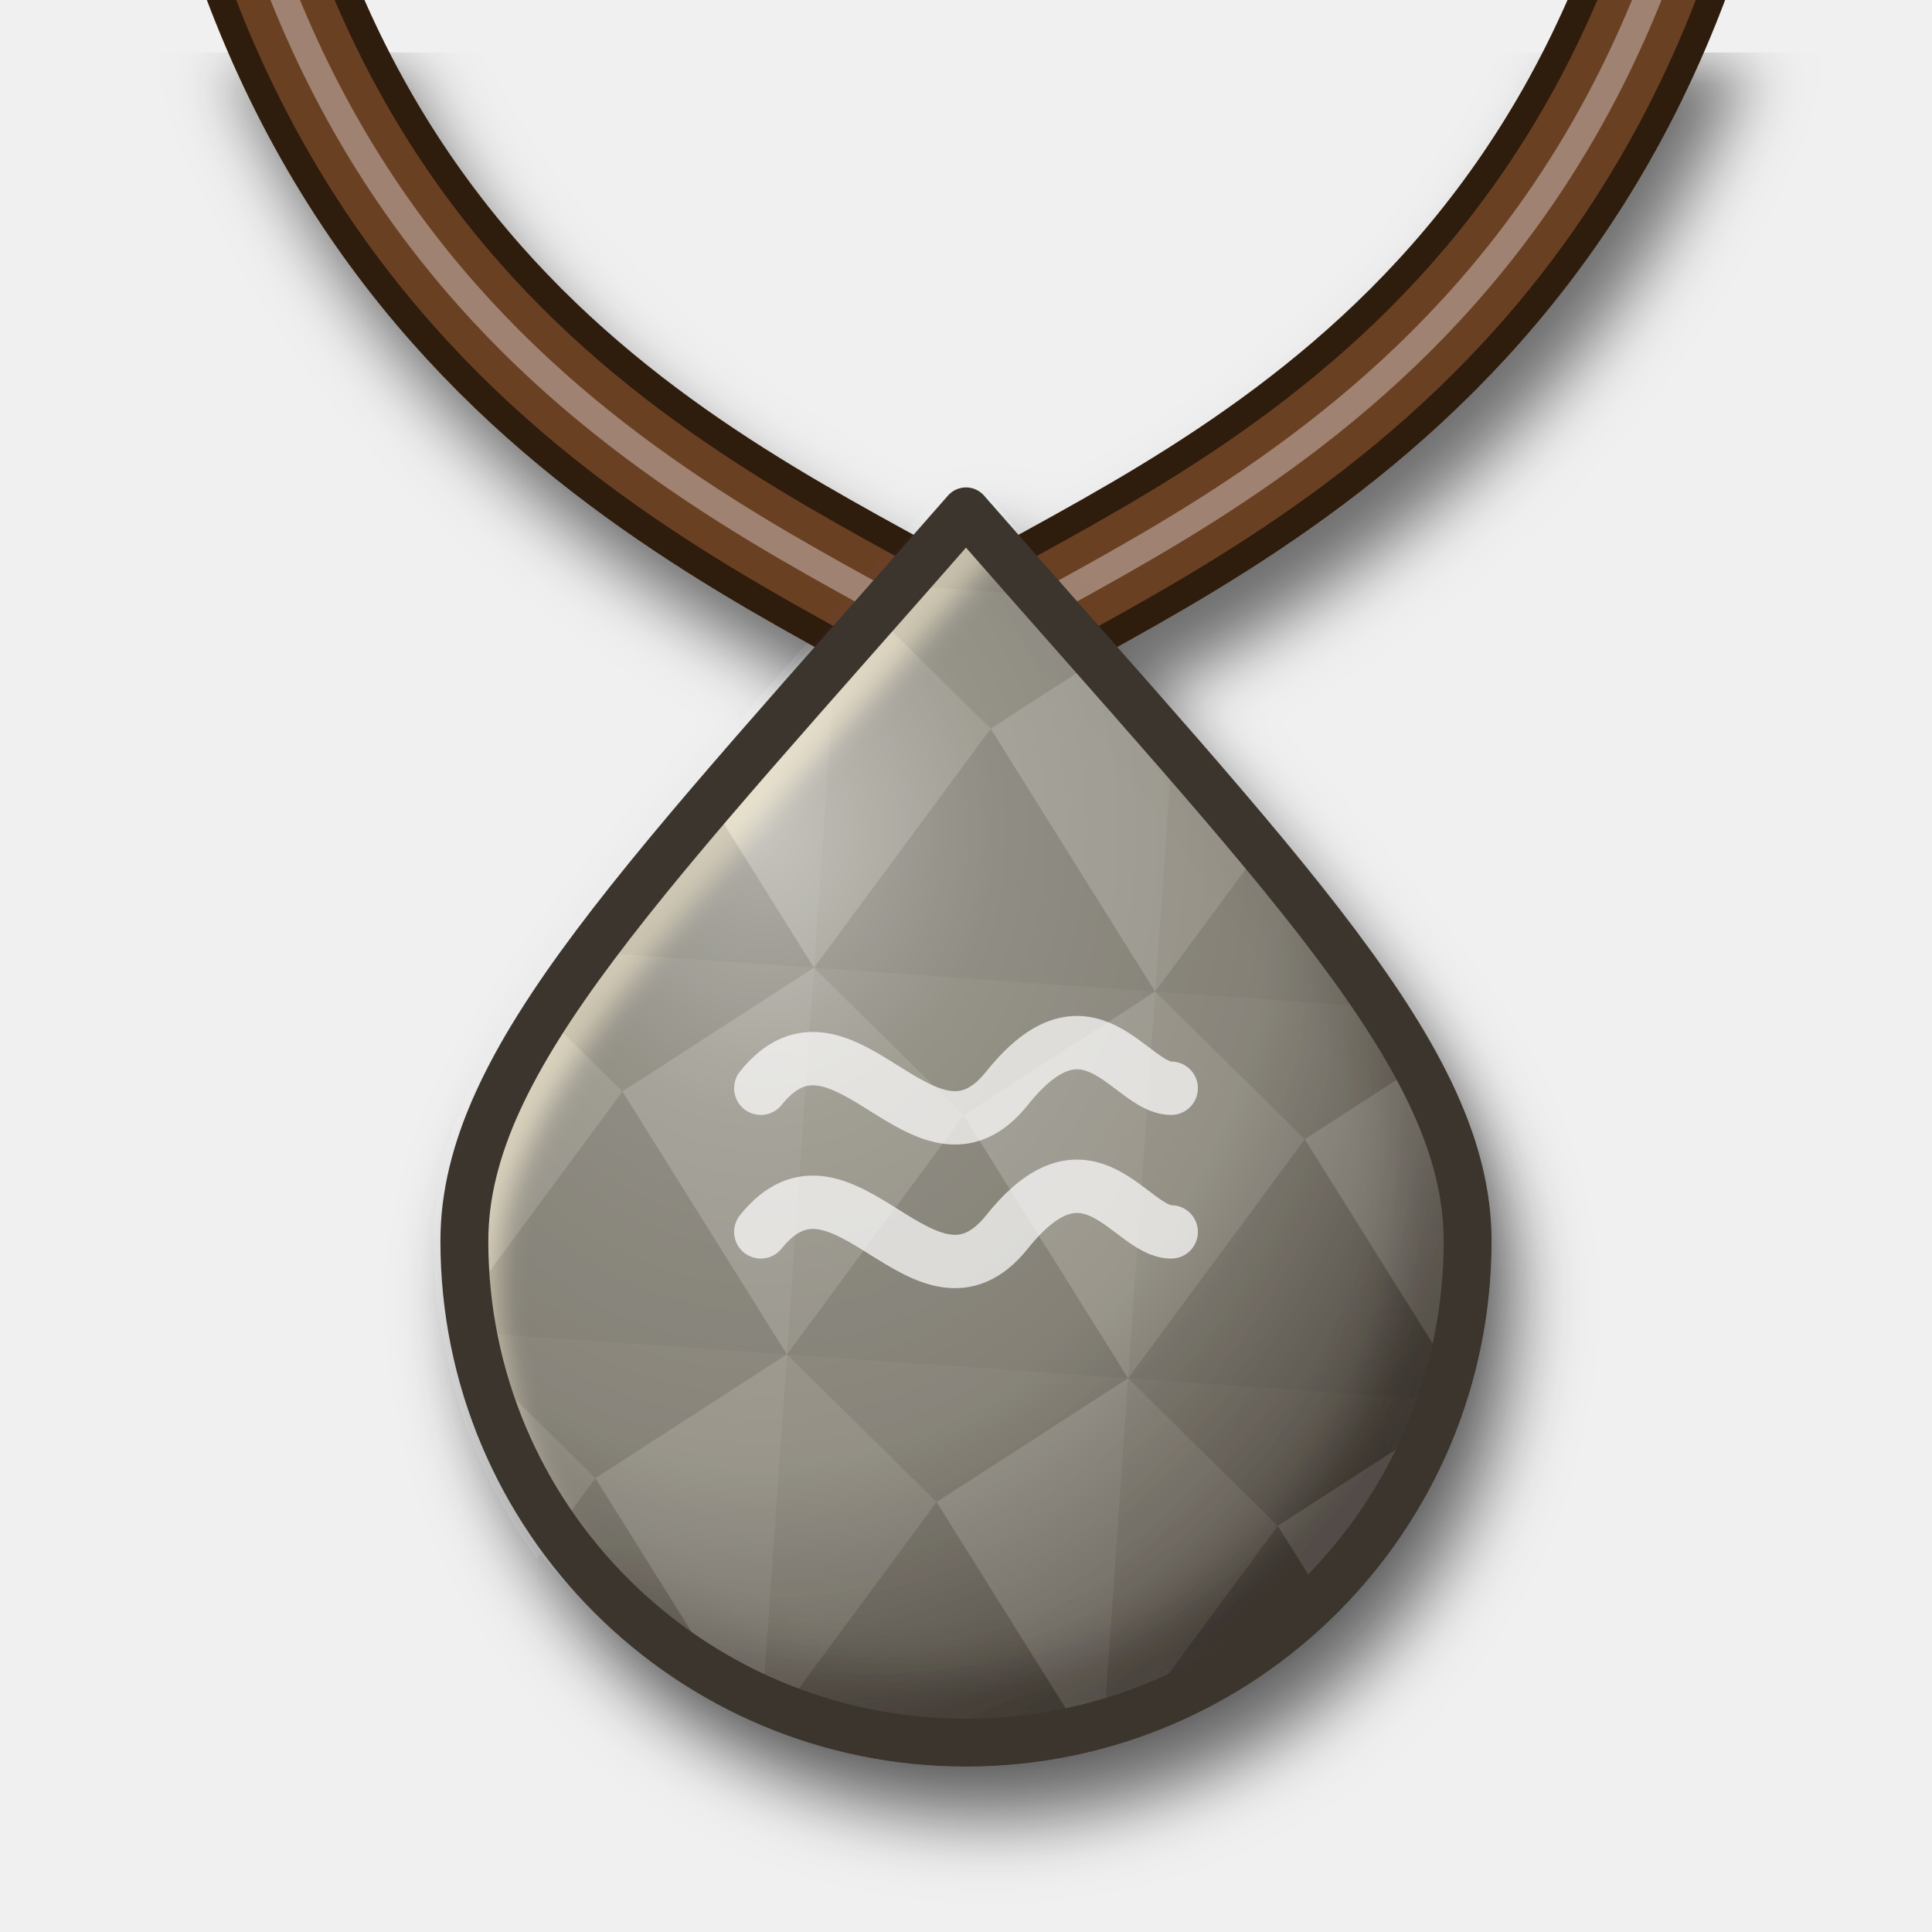
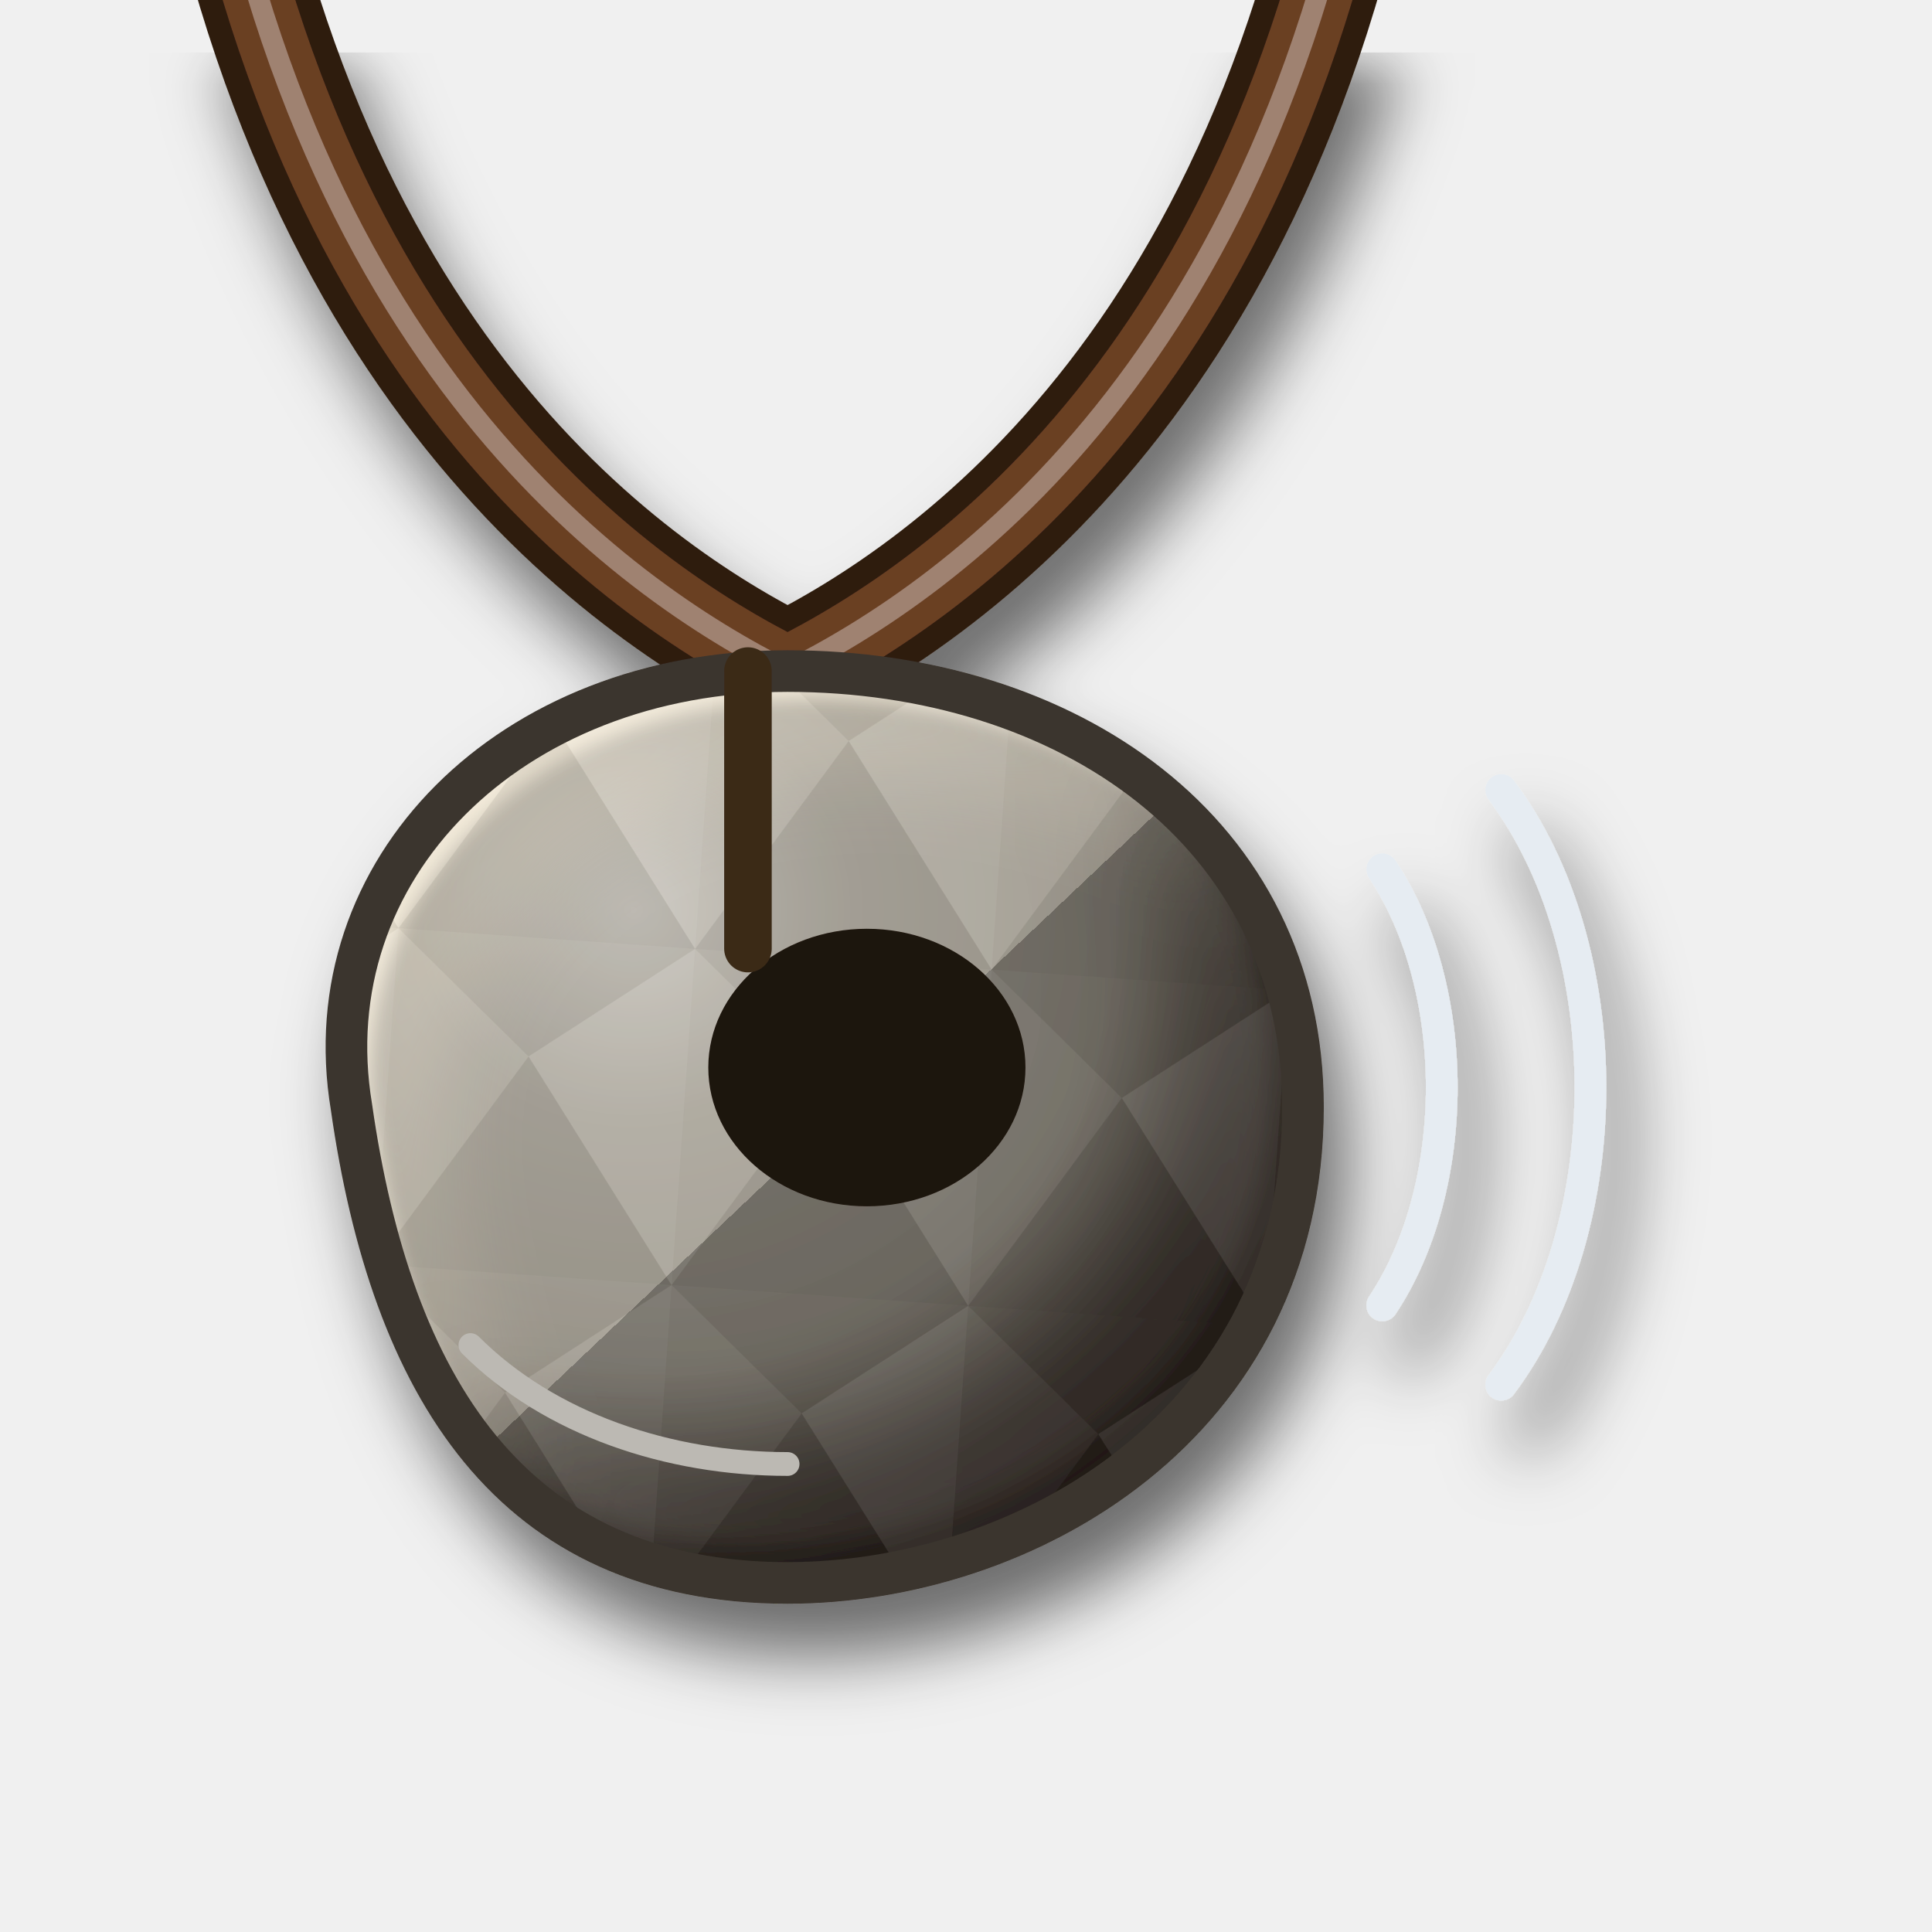
<svg xmlns="http://www.w3.org/2000/svg" width="128" height="128" viewBox="0 0 96 96">
  <defs>
    <filter id="bev" x="-10%" y="-10%" width="120%" height="120%" color-interpolation-filters="sRGB">
      <feOffset in="SourceAlpha" dx="1.5" dy="1.7" result="o1" />
      <feComposite in="SourceAlpha" in2="o1" operator="out" result="e1" />
      <feGaussianBlur in="e1" stdDeviation="0.55" result="b1" />
      <feFlood flood-color="#fff3d6" flood-opacity="0.62" />
      <feComposite in2="b1" operator="in" result="hi" />
      <feOffset in="SourceAlpha" dx="-2.2" dy="-2.4" result="o2" />
      <feComposite in="SourceAlpha" in2="o2" operator="out" result="e2" />
      <feGaussianBlur in="e2" stdDeviation="1.3" result="b2" />
      <feFlood flood-color="#140b05" flood-opacity="0.42" />
      <feComposite in2="b2" operator="in" result="lo" />
      <feMerge>
        <feMergeNode in="SourceGraphic" />
        <feMergeNode in="lo" />
        <feMergeNode in="hi" />
      </feMerge>
    </filter>
    <filter id="sculpt" x="-10%" y="-10%" width="120%" height="120%" color-interpolation-filters="sRGB">
      <feOffset in="SourceAlpha" dx="4.2" dy="4.6" result="wideo" />
      <feComposite in="SourceAlpha" in2="wideo" operator="out" result="widee" />
      <feGaussianBlur in="widee" stdDeviation="2.4" result="wideb" />
      <feComposite in="wideb" in2="SourceAlpha" operator="in" result="widec" />
      <feFlood flood-color="#fff4dc" flood-opacity="0.3" />
      <feComposite in2="widec" operator="in" result="wide" />
      <feOffset in="SourceAlpha" dx="1.2" dy="1.4" result="rimo" />
      <feComposite in="SourceAlpha" in2="rimo" operator="out" result="rime" />
      <feGaussianBlur in="rime" stdDeviation="0.45" result="rimb" />
      <feComposite in="rimb" in2="SourceAlpha" operator="in" result="rimc" />
      <feFlood flood-color="#fff6e2" flood-opacity="0.8" />
      <feComposite in2="rimc" operator="in" result="rim" />
      <feOffset in="SourceAlpha" dx="-5.5" dy="-6" result="formo" />
      <feComposite in="SourceAlpha" in2="formo" operator="out" result="forme" />
      <feGaussianBlur in="forme" stdDeviation="3.2" result="formb" />
      <feComposite in="formb" in2="SourceAlpha" operator="in" result="formc" />
      <feFlood flood-color="#0e0703" flood-opacity="0.55" />
      <feComposite in2="formc" operator="in" result="form" />
      <feOffset in="SourceAlpha" dx="-1.5" dy="-1.7" result="edgeo" />
      <feComposite in="SourceAlpha" in2="edgeo" operator="out" result="edgee" />
      <feGaussianBlur in="edgee" stdDeviation="0.7" result="edgeb" />
      <feComposite in="edgeb" in2="SourceAlpha" operator="in" result="edgec" />
      <feFlood flood-color="#120a05" flood-opacity="0.55" />
      <feComposite in2="edgec" operator="in" result="edge" />
      <feMerge>
        <feMergeNode in="SourceGraphic" />
        <feMergeNode in="form" />
        <feMergeNode in="edge" />
        <feMergeNode in="wide" />
        <feMergeNode in="rim" />
      </feMerge>
    </filter>
    <filter id="sculptLight" x="-10%" y="-10%" width="120%" height="120%" color-interpolation-filters="sRGB">
      <feOffset in="SourceAlpha" dx="4.2" dy="4.6" result="wideo" />
      <feComposite in="SourceAlpha" in2="wideo" operator="out" result="widee" />
      <feGaussianBlur in="widee" stdDeviation="2.4" result="wideb" />
      <feComposite in="wideb" in2="SourceAlpha" operator="in" result="widec" />
      <feFlood flood-color="#fff4dc" flood-opacity="0.3" />
      <feComposite in2="widec" operator="in" result="wide" />
      <feOffset in="SourceAlpha" dx="1.2" dy="1.4" result="rimo" />
      <feComposite in="SourceAlpha" in2="rimo" operator="out" result="rime" />
      <feGaussianBlur in="rime" stdDeviation="0.45" result="rimb" />
      <feComposite in="rimb" in2="SourceAlpha" operator="in" result="rimc" />
      <feFlood flood-color="#fff6e2" flood-opacity="0.8" />
      <feComposite in2="rimc" operator="in" result="rim" />
      <feOffset in="SourceAlpha" dx="-5.5" dy="-6" result="formo" />
      <feComposite in="SourceAlpha" in2="formo" operator="out" result="forme" />
      <feGaussianBlur in="forme" stdDeviation="3.2" result="formb" />
      <feComposite in="formb" in2="SourceAlpha" operator="in" result="formc" />
      <feFlood flood-color="#0e0703" flood-opacity="0.55" />
      <feComposite in2="formc" operator="in" result="form" />
      <feOffset in="SourceAlpha" dx="-1.5" dy="-1.7" result="edgeo" />
      <feComposite in="SourceAlpha" in2="edgeo" operator="out" result="edgee" />
      <feGaussianBlur in="edgee" stdDeviation="0.7" result="edgeb" />
      <feComposite in="edgeb" in2="SourceAlpha" operator="in" result="edgec" />
      <feFlood flood-color="#120a05" flood-opacity="0.55" />
      <feComposite in2="edgec" operator="in" result="edge" />
      <feMerge>
        <feMergeNode in="form" />
        <feMergeNode in="edge" />
        <feMergeNode in="wide" />
        <feMergeNode in="rim" />
      </feMerge>
    </filter>
    <linearGradient id="planes" x1="0" y1="0" x2="1" y2="1">
      <stop offset="0.5" stop-color="#fff6e6" stop-opacity="0.16" />
      <stop offset="0.5" stop-color="#0b0603" stop-opacity="0.2" />
    </linearGradient>
    <filter id="paint" x="-20%" y="-20%" width="140%" height="145%" color-interpolation-filters="sRGB">
      <feTurbulence type="fractalNoise" baseFrequency="0.22" numOctaves="2" seed="72" result="n" />
      <feColorMatrix in="n" type="matrix" values="0.14 0.14 0.14 0 0.29  0.14 0.14 0.14 0 0.29  0.14 0.14 0.14 0 0.29  0 0 0 0 1" result="ng" />
      <feBlend in="ng" in2="SourceGraphic" mode="soft-light" result="t" />
      <feComposite in="t" in2="SourceAlpha" operator="in" result="tex" />
      <feDropShadow in="tex" dx="1.2" dy="2.6" stdDeviation="1.7" flood-color="#000" flood-opacity="0.55" />
    </filter>
    <radialGradient id="g0" cx="0.3" cy="0.26" r="0.92">
      <stop offset="0" stop-color="#bebcb5" />
      <stop offset="0.25" stop-color="#9c998f" />
      <stop offset="0.55" stop-color="#8f8b80" />
      <stop offset="1" stop-color="#3e3731" />
    </radialGradient>
    <pattern id="f1" width="17" height="15" patternUnits="userSpaceOnUse" patternTransform="rotate(94)">
      <path d="M0 0 L17 0 L6 8Z" fill="#fff" fill-opacity="0.1" />
      <path d="M6 8 L17 0 L17 15Z" fill="#000" fill-opacity="0.08" />
      <path d="M0 0 L6 8 L0 15Z" fill="#000" fill-opacity="0.05" />
      <path d="M0 15 L6 8 L17 15Z" fill="#fff" fill-opacity="0.05" />
    </pattern>
  </defs>
  <g filter="url(#paint)">
-     <g id="art" transform="translate(48 56) scale(1.133) translate(-48.00 -61.00)">
+     <g id="art" transform="translate(48 56) scale(0.985) translate(-55.00 -63.00)">
      <g class="nofit">
-         <path d="M14 -8 C16 26 38 34 48 40 C58 34 80 26 82 -8" fill="none" stroke="#2e1b10" stroke-width="6.4" stroke-linejoin="round" stroke-linecap="round" />
-         <path d="M14 -8 C16 26 38 34 48 40 C58 34 80 26 82 -8" fill="none" stroke="#6b3f24" stroke-width="4" stroke-linejoin="round" stroke-linecap="round" />
-         <path d="M14 -8 C16 26 38 34 48 40 C58 34 80 26 82 -8" fill="none" stroke="#9f8271" stroke-width="1.2" stroke-linejoin="round" stroke-linecap="round" />
+         <path d="M16 -10 C20 24 38 36 46 40 C54 36 72 24 76 -10" fill="none" stroke="#2e1b10" stroke-width="5.9" stroke-linejoin="round" stroke-linecap="round" />
+         <path d="M16 -10 C20 24 38 36 46 40 C54 36 72 24 76 -10" fill="none" stroke="#6b3f24" stroke-width="3.5" stroke-linejoin="round" stroke-linecap="round" />
+         <path d="M16 -10 C20 24 38 36 46 40 C54 36 72 24 76 -10" fill="none" stroke="#9f8271" stroke-width="1.05" stroke-linejoin="round" stroke-linecap="round" />
      </g>
-       <path d="M48 34 C62 50 70 58 70 66 A22 22 0 0 1 26 66 C26 58 34 50 48 34Z" fill="url(#g0)" filter="url(#bev)" />
-       <path d="M48 34 C62 50 70 58 70 66 A22 22 0 0 1 26 66 C26 58 34 50 48 34Z" fill="url(#f1)" />
-       <path d="M48 34 C62 50 70 58 70 66 A22 22 0 0 1 26 66 C26 58 34 50 48 34Z" fill="none" stroke="#3b352e" stroke-width="2.1" stroke-linejoin="round" stroke-linecap="round" />
-       <g transform="translate(48 62) scale(0.9)">
-         <g stroke="#5b5552" stroke-width="0.9" stroke-opacity="0.7" paint-order="stroke">
-           <path d="M-10 -3 C-6 -8 -2 2 2 -3 S8 -3 10 -3 M-10 4 C-6 -1 -2 9 2 4 S8 4 10 4" fill="none" stroke="#ffffff" stroke-width="2.6" stroke-linejoin="round" stroke-linecap="round" />
-         </g>
-       </g>
+       <path d="M24 62 C22 50 32 40 46 40 C60 40 72 48 72 62 C72 78 58 86 46 86 C32 86 26 76 24 62Z" fill="url(#g0)" filter="url(#sculpt)" />
+       <path d="M24 62 C22 50 32 40 46 40 C60 40 72 48 72 62 C72 78 58 86 46 86 C32 86 26 76 24 62Z" fill="url(#f1)" />
+       <path d="M24 62 C22 50 32 40 46 40 C60 40 72 48 72 62 C72 78 58 86 46 86 C32 86 26 76 24 62Z" fill="url(#planes)" />
+       <path d="M24 62 C22 50 32 40 46 40 C60 40 72 48 72 62 C72 78 58 86 46 86 C32 86 26 76 24 62Z" fill="none" stroke="#3b352e" stroke-width="2.1" stroke-linejoin="round" stroke-linecap="round" />
+       <ellipse cx="50" cy="60" rx="8" ry="7" fill="#1e140c" />
+       <path d="M44 40 V54" fill="none" stroke="#3a2a18" stroke-width="2.4" stroke-linejoin="round" stroke-linecap="round" />
+       <path d="M30 74 C34 78 40 80 46 80" fill="none" stroke="#bcb9b3" stroke-width="1.2" stroke-linejoin="round" stroke-linecap="round" />
+       <path d="M76 50 C80 56 80 66 76 72 M82 46 C88 54 88 68 82 76" fill="none" stroke="#e6ecf2" stroke-width="1.6" stroke-linejoin="round" stroke-linecap="round" />
    </g>
  </g>
</svg>
